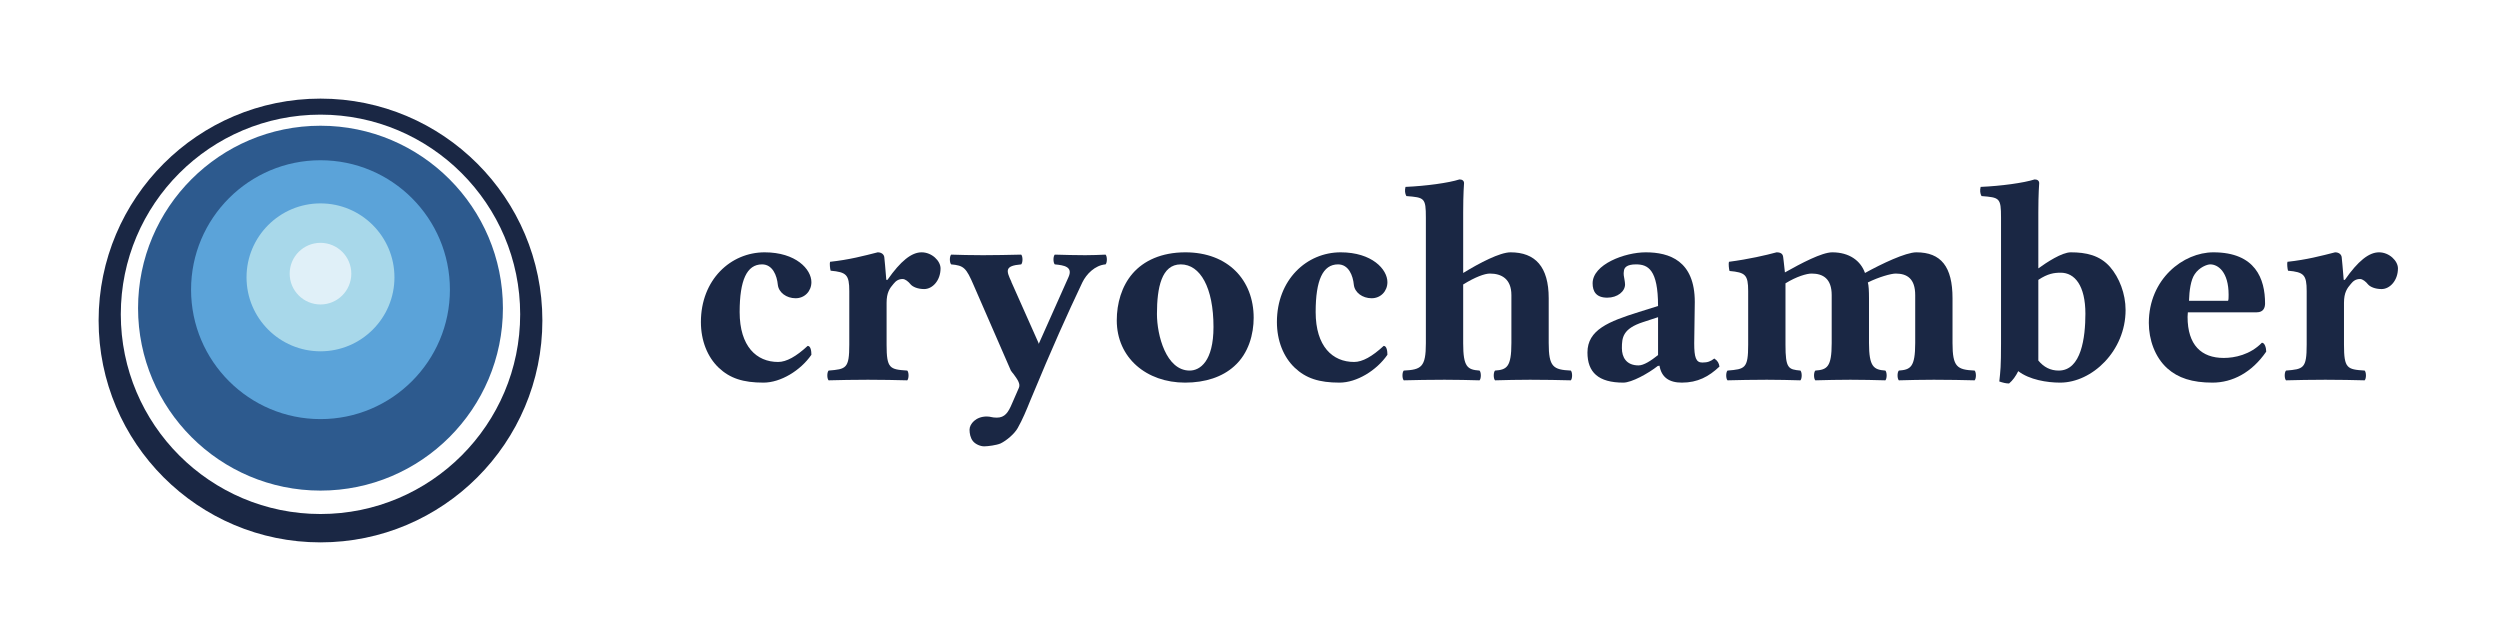
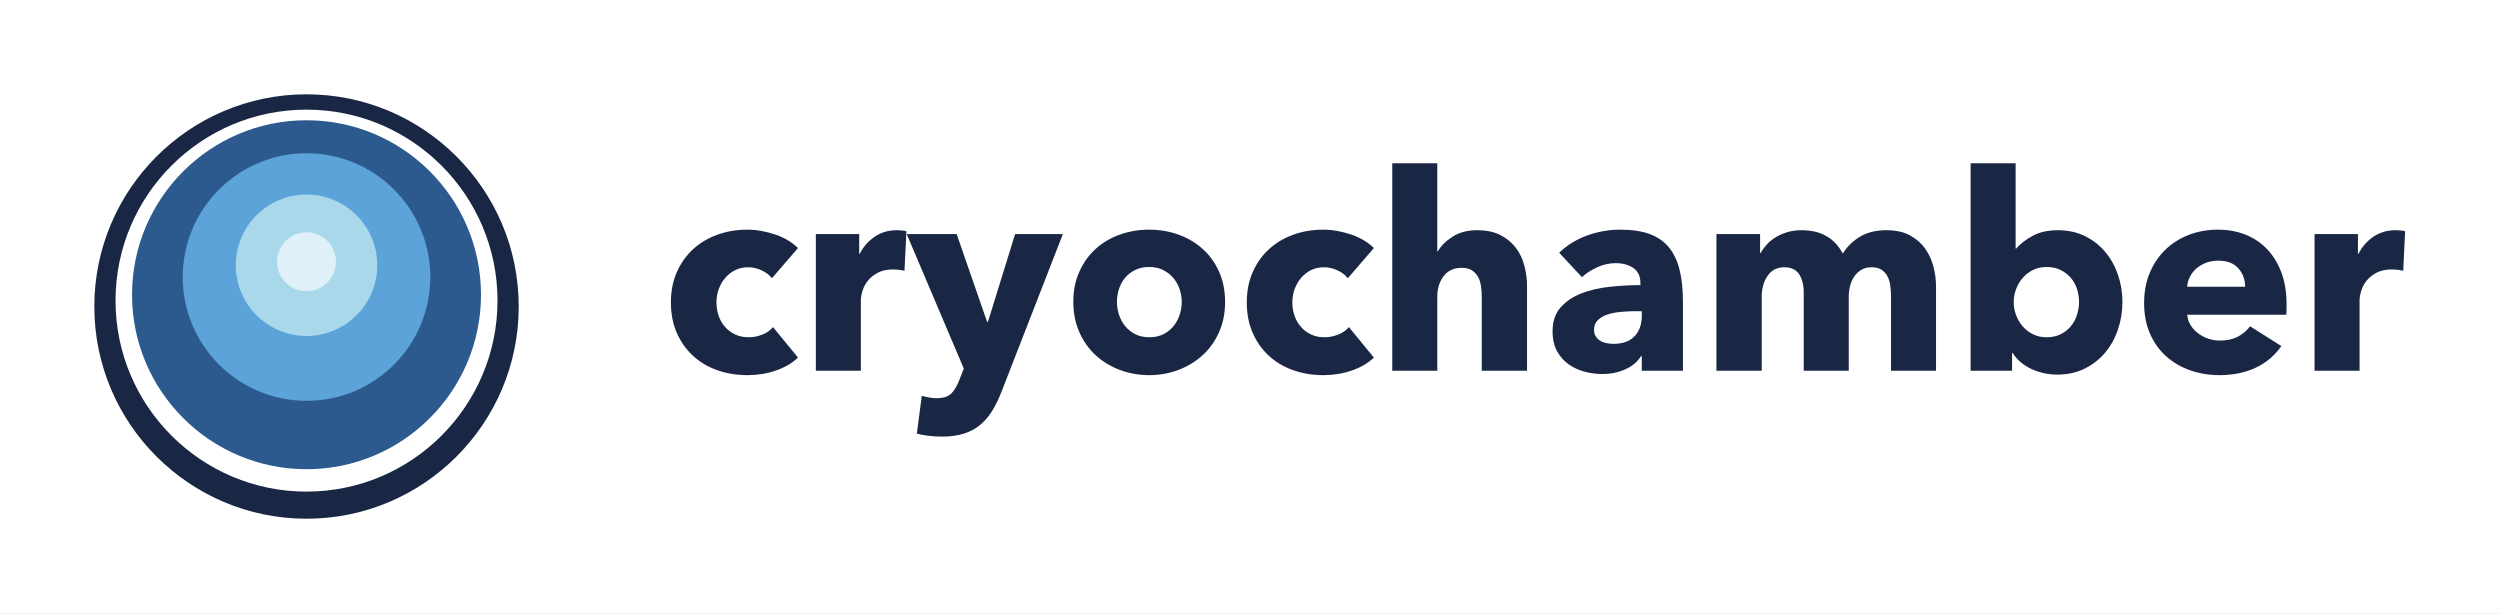
- <svg xmlns="http://www.w3.org/2000/svg" xmlns:xlink="http://www.w3.org/1999/xlink" class="typst-doc" viewBox="0 0 574.909 147.402" width="574.909pt" height="147.402pt">
-   <path class="typst-shape" fill="#ffffff" fill-rule="nonzero" d="M 0 0v 147.402 h 574.909 v -147.402 Z " />
+ <svg xmlns="http://www.w3.org/2000/svg" xmlns:xlink="http://www.w3.org/1999/xlink" class="typst-doc" viewBox="0 0 601.111 147.402" width="601.111pt" height="147.402pt">
+   <path class="typst-shape" fill="#ffffff" fill-rule="nonzero" d="M 0 0v 147.402 h 601.111 v -147.402 Z " />
  <g>
    <g class="typst-group" transform="matrix(1 0 0 1 22.67717 22.67717)">
      <g>
        <path class="typst-shape" fill="#1a2744" fill-rule="nonzero" d="M 0 0m 51.024 0 c -28.154 0 -51.024 22.87 -51.024 51.024 c 0 28.154 22.87 51.024 51.024 51.024 c 28.154 0 51.024 -22.87 51.024 -51.024 c 0 -28.154 -22.87 -51.024 -51.024 -51.024 Z " />
        <path class="typst-shape" fill="#ffffff" fill-rule="nonzero" transform="matrix(1 0 0 1 5.102362 3.685039)" d="M 0 0m 45.921 0 c -25.339 0 -45.921 20.583 -45.921 45.921 c 0 25.339 20.583 45.921 45.921 45.921 c 25.339 0 45.921 -20.583 45.921 -45.921 c 0 -25.339 -20.583 -45.921 -45.921 -45.921 Z " />
        <path class="typst-shape" fill="#2d5a8e" fill-rule="nonzero" transform="matrix(1 0 0 1 9.070866 6.23622)" d="M 0 0m 41.953 0 c -23.149 0 -41.953 18.804 -41.953 41.953 c 0 23.149 18.804 41.953 41.953 41.953 c 23.149 0 41.953 -18.804 41.953 -41.953 c 0 -23.149 -18.804 -41.953 -41.953 -41.953 Z " />
        <path class="typst-shape" fill="#5ba3d9" fill-rule="nonzero" transform="matrix(1 0 0 1 21.25984 14.17323)" d="M 0 0m 29.764 0 c -16.423 0 -29.764 13.341 -29.764 29.764 c 0 16.423 13.341 29.764 29.764 29.764 c 16.423 0 29.764 -13.341 29.764 -29.764 c 0 -16.423 -13.341 -29.764 -29.764 -29.764 Z " />
        <path class="typst-shape" fill="#a8d8ea" fill-rule="nonzero" transform="matrix(1 0 0 1 34.01575 24.09449)" d="M 0 0m 17.008 0 c -9.385 0 -17.008 7.623 -17.008 17.008 c 0 9.385 7.623 17.008 17.008 17.008 c 9.385 0 17.008 -7.623 17.008 -17.008 c 0 -9.385 -7.623 -17.008 -17.008 -17.008 Z " />
        <path class="typst-shape" fill="#e0f0f8" fill-rule="nonzero" transform="matrix(1 0 0 1 43.93701 33.16535)" d="M 0 0m 7.087 0 c -3.91 0 -7.087 3.176 -7.087 7.087 c 0 3.91 3.176 7.087 7.087 7.087 c 3.91 0 7.087 -3.176 7.087 -7.087 c 0 -3.91 -3.176 -7.087 -7.087 -7.087 Z " />
-         <path class="typst-shape" fill="none" transform="matrix(1 0 0 1 136.063 22.08262)" d="M 0 0h 393.492 v 57.882 h -393.492 v -57.882 Z " />
+         <path class="typst-shape" fill="none" transform="matrix(1 0 0 1 136.063 19.73962)" d="M 0 0h 419.694 v 62.568 h -419.694 v -62.568 Z " />
        <g class="typst-group">
          <g>
-             <g class="typst-group" transform="matrix(1 0 0 1 136.063 22.08262)">
+             <g class="typst-group" transform="matrix(1 0 0 1 136.063 19.73962)">
              <g>
-                 <g class="typst-text" transform="matrix(1 0 0 -1 0 42.57)">
-                   <use xlink:href="#g185AE93CAAF81FD204C3AADAA79EC4C7" x="0" y="0" fill="#1a2744" fill-rule="nonzero" />
-                   <use xlink:href="#gFE5F6431C5228E347A33DE5D48D65688" x="30.096" y="0" fill="#1a2744" fill-rule="nonzero" />
-                   <use xlink:href="#g1A89E90B2DF951D6AB082786A354DE26" x="59.334" y="0" fill="#1a2744" fill-rule="nonzero" />
-                   <use xlink:href="#gE587C20191E470AEC95997F0EA5C34BD" x="95.634" y="0" fill="#1a2744" fill-rule="nonzero" />
-                   <use xlink:href="#g185AE93CAAF81FD204C3AADAA79EC4C7" x="132.462" y="0" fill="#1a2744" fill-rule="nonzero" />
-                   <use xlink:href="#g15CCA719CA107212647A9DF78AD40B18" x="162.558" y="0" fill="#1a2744" fill-rule="nonzero" />
-                   <use xlink:href="#gF00B1756F57052218D39A139E8D2F6F0" x="203.412" y="0" fill="#1a2744" fill-rule="nonzero" />
-                   <use xlink:href="#gD1C979155A4561A5EB8831BB080915AE" x="236.808" y="0" fill="#1a2744" fill-rule="nonzero" />
-                   <use xlink:href="#gC493507D6DA5EEF8B9EF86DED044A35" x="296.538" y="0" fill="#1a2744" fill-rule="nonzero" />
-                   <use xlink:href="#g29E053F47F76E03C90F79538A28E8CE9" x="332.97" y="0" fill="#1a2744" fill-rule="nonzero" />
-                   <use xlink:href="#gFE5F6431C5228E347A33DE5D48D65688" x="365.244" y="0" fill="#1a2744" fill-rule="nonzero" />
+                 <g class="typst-text" transform="matrix(1 0 0 -1 0 46.728)">
+                   <use xlink:href="#g82B07822AF2D46B4F40F8B0F0647B3D9" x="0" y="0" fill="#1a2744" fill-rule="nonzero" />
+                   <use xlink:href="#g3DA9F6BBC04DC43DAF34A2D43E326944" x="33.198" y="0" fill="#1a2744" fill-rule="nonzero" />
+                   <use xlink:href="#g5213338F6650B5858FAD9B0821D4A34C" x="59.334" y="0" fill="#1a2744" fill-rule="nonzero" />
+                   <use xlink:href="#g4C1AB4318D9E55A19825A2B7AEDB85C9" x="96.756" y="0" fill="#1a2744" fill-rule="nonzero" />
+                   <use xlink:href="#g82B07822AF2D46B4F40F8B0F0647B3D9" x="138.468" y="0" fill="#1a2744" fill-rule="nonzero" />
+                   <use xlink:href="#g8A3A3DAC368661264ADDCEB710BC0422" x="171.666" y="0" fill="#1a2744" fill-rule="nonzero" />
+                   <use xlink:href="#g4FB61A772EBA1A5DD9D69B9CDD035452" x="212.388" y="0" fill="#1a2744" fill-rule="nonzero" />
+                   <use xlink:href="#gA99D6B1F11169D85BB22EE48FA7B023D" x="249.744" y="0" fill="#1a2744" fill-rule="nonzero" />
+                   <use xlink:href="#gED7B11F64802BADFA52306896B9E9925" x="310.728" y="0" fill="#1a2744" fill-rule="nonzero" />
+                   <use xlink:href="#gF268897469E2A30FB01513D416459AE" x="354.222" y="0" fill="#1a2744" fill-rule="nonzero" />
+                   <use xlink:href="#g3DA9F6BBC04DC43DAF34A2D43E326944" x="393.558" y="0" fill="#1a2744" fill-rule="nonzero" />
                </g>
              </g>
            </g>
          </g>
        </g>
        <path class="typst-shape" fill="none" transform="matrix(1 0 0 1 391.1811 51.02362)" d="M 0 0Z " />
        <g class="typst-group">
          <g>
            <g class="typst-group" transform="matrix(1 0 0 1 391.1811 51.02362)">
              <g />
            </g>
          </g>
        </g>
      </g>
    </g>
  </g>
  <defs id="glyph">
-     <symbol id="g185AE93CAAF81FD204C3AADAA79EC4C7" overflow="visible">
-       <path d="M 0 0m 27.852 5.742 c 0 0.792 -0.132 2.046 -0.858 2.046 c -2.64 -2.442 -4.884 -3.696 -6.798 -3.696 c -4.95 0 -8.844 3.564 -8.844 11.484 c 0 7.326 1.65 10.956 5.148 10.956 c 2.442 0 3.432 -2.574 3.63 -4.686 c 0.198 -1.782 1.98 -3.102 4.092 -3.102 c 2.112 0 3.63 1.65 3.63 3.696 c 0 2.97 -3.564 6.864 -10.758 6.864 c -7.788 0 -14.652 -6.27 -14.652 -16.038 c 0 -4.29 1.518 -8.052 4.092 -10.494 c 2.574 -2.442 5.61 -3.432 10.296 -3.432 c 3.96 0 8.514 2.772 11.022 6.402 Z " />
+     <symbol id="g82B07822AF2D46B4F40F8B0F0647B3D9" overflow="visible">
+       <path d="M 0 0m 26.862 22.242 q -0.924 1.188 -2.508 1.914 q -1.584 0.726 -3.234 0.726 q -1.716 0 -3.102 -0.693 q -1.386 -0.693 -2.376 -1.848 q -0.99 -1.155 -1.551 -2.673 q -0.561 -1.518 -0.561 -3.234 q 0 -1.716 0.528 -3.234 q 0.528 -1.518 1.551 -2.673 q 1.023 -1.155 2.442 -1.815 q 1.419 -0.66 3.201 -0.66 q 1.65 0 3.267 0.627 q 1.617 0.627 2.607 1.815 l 6.006 -7.326 q -2.046 -1.98 -5.28 -3.102 q -3.234 -1.122 -6.864 -1.122 q -3.894 0 -7.26 1.188 q -3.366 1.188 -5.841 3.465 q -2.475 2.277 -3.894 5.511 q -1.419 3.234 -1.419 7.326 q 0 4.026 1.419 7.26 q 1.419 3.234 3.894 5.511 q 2.475 2.277 5.841 3.498 q 3.366 1.221 7.194 1.221 q 1.782 0 3.531 -0.33 q 1.749 -0.33 3.366 -0.891 q 1.617 -0.561 2.97 -1.386 q 1.353 -0.825 2.343 -1.815 l -6.27 -7.26 Z " />
    </symbol>
-     <symbol id="gFE5F6431C5228E347A33DE5D48D65688" overflow="visible">
-       <path d="M 0 0m 15.048 17.688 c 0 2.376 0.726 3.366 1.584 4.356 c 0.528 0.66 1.122 1.122 2.112 1.122 c 0.594 0 1.32 -0.594 1.848 -1.254 c 0.462 -0.528 1.584 -1.056 3.102 -1.056 c 1.914 0 3.762 1.98 3.762 4.752 c 0 1.716 -1.98 3.696 -4.356 3.696 c -2.31 0 -4.818 -1.98 -7.854 -6.336 h -0.264 c -0.132 1.98 -0.462 5.214 -0.462 5.214 c -0.066 0.594 -0.594 1.122 -1.518 1.122 c -3.102 -0.792 -6.6 -1.716 -10.956 -2.178 c -0.132 -0.396 0 -1.65 0.132 -2.046 c 3.63 -0.33 4.29 -0.924 4.29 -4.686 v -12.342 c 0 -5.478 -0.726 -5.61 -4.752 -5.94 c -0.396 -0.396 -0.396 -1.848 0 -2.244 c 2.772 0.066 5.544 0.132 9.042 0.132 c 3.498 0 6.204 -0.066 9.042 -0.132 c 0.396 0.396 0.396 1.848 0 2.244 c -4.026 0.264 -4.752 0.462 -4.752 5.94 Z " />
+     <symbol id="g3DA9F6BBC04DC43DAF34A2D43E326944" overflow="visible">
+       <path d="M 0 0m 25.542 24.024 q -0.726 0.198 -1.419 0.264 q -0.693 0.066 -1.353 0.066 q -2.178 0 -3.663 -0.792 q -1.485 -0.792 -2.376 -1.914 q -0.891 -1.122 -1.287 -2.442 q -0.396 -1.32 -0.396 -2.31 v -16.896 h -10.824 v 32.868 h 10.428 v -4.752 h 0.132 q 1.254 2.508 3.564 4.092 q 2.31 1.584 5.346 1.584 q 0.66 0 1.287 -0.066 q 0.627 -0.066 1.023 -0.198 l -0.462 -9.504 Z " />
    </symbol>
-     <symbol id="g1A89E90B2DF951D6AB082786A354DE26" overflow="visible">
-       <path d="M 0 0m 15.972 -11.088 c 1.056 1.848 2.046 4.224 2.838 6.204 c 5.28 12.738 8.514 19.866 12.012 27.258 c 0.924 1.914 2.904 3.96 5.346 4.158 c 0.396 0.396 0.396 1.848 0 2.244 c -1.65 -0.066 -2.838 -0.132 -4.686 -0.132 c -2.31 0 -4.554 0.066 -6.996 0.132 c -0.396 -0.396 -0.396 -1.848 0 -2.244 c 2.112 -0.198 4.224 -0.528 3.168 -2.904 l -6.798 -15.246 c 0 -0.066 0 -0.066 -0.066 -0.132 c 0 0.066 0 0.132 -0.066 0.264 l -6.138 13.794 c -0.066 0.066 -0.066 0.132 -0.066 0.198 c -1.188 2.574 -1.65 3.696 2.244 4.026 c 0.396 0.396 0.396 1.848 0 2.244 c -2.442 -0.066 -6.402 -0.132 -8.778 -0.132 c -2.244 0 -6.006 0.066 -7.326 0.132 c -0.396 -0.396 -0.396 -1.848 0 -2.244 c 2.904 -0.264 3.432 -0.726 5.214 -4.884 l 8.514 -19.536 c 0.198 -0.33 0.462 -0.594 0.66 -0.858 c 0.858 -1.188 1.584 -2.178 1.188 -3.102 l -1.584 -3.63 c -0.858 -2.046 -1.65 -3.234 -3.498 -3.234 c -1.188 0 -1.386 0.264 -2.31 0.264 c -2.508 0 -3.96 -1.716 -3.96 -3.036 c 0 -0.858 0.198 -1.914 0.792 -2.64 c 0.594 -0.726 1.716 -1.188 2.574 -1.188 c 0.858 0 2.838 0.264 3.762 0.66 c 1.386 0.66 3.234 2.244 3.96 3.564 Z " />
+     <symbol id="g5213338F6650B5858FAD9B0821D4A34C" overflow="visible">
+       <path d="M 0 0m 22.77 -4.95 q -0.99 -2.574 -2.211 -4.587 q -1.221 -2.013 -2.904 -3.432 q -1.683 -1.419 -3.96 -2.145 q -2.277 -0.726 -5.379 -0.726 q -1.518 0 -3.135 0.198 q -1.617 0.198 -2.805 0.528 l 1.188 9.108 q 0.792 -0.264 1.749 -0.429 q 0.957 -0.165 1.749 -0.165 q 2.508 0 3.63 1.155 q 1.122 1.155 1.914 3.267 l 1.056 2.706 l -13.728 32.34 h 12.012 l 7.326 -21.12 h 0.198 l 6.534 21.12 h 11.484 l -14.718 -37.818 Z " />
    </symbol>
-     <symbol id="gE587C20191E470AEC95997F0EA5C34BD" overflow="visible">
-       <path d="M 0 0m 2.442 13.662 c 0 -8.646 6.864 -14.322 15.708 -14.322 c 4.686 0 8.58 1.32 11.286 3.762 c 3.366 2.97 4.488 7.458 4.488 11.154 c 0 8.646 -5.874 15.048 -15.708 15.048 c -5.478 0 -9.57 -1.914 -12.144 -4.884 c -2.508 -2.904 -3.63 -6.864 -3.63 -10.758 Z m 14.718 12.87 c 4.488 0 7.524 -5.346 7.524 -14.388 c 0 -7.92 -3.102 -10.032 -5.478 -10.032 c -5.412 0 -7.524 8.118 -7.524 13.002 c 0 6.072 1.056 11.418 5.478 11.418 Z " />
+     <symbol id="g4C1AB4318D9E55A19825A2B7AEDB85C9" overflow="visible">
+       <path d="M 0 0m 39.072 16.566 q 0 -4.026 -1.452 -7.293 q -1.452 -3.267 -3.96 -5.544 q -2.508 -2.277 -5.808 -3.531 q -3.3 -1.254 -7.062 -1.254 q -3.696 0 -7.029 1.254 q -3.333 1.254 -5.808 3.531 q -2.475 2.277 -3.927 5.544 q -1.452 3.267 -1.452 7.293 q 0 4.026 1.452 7.26 q 1.452 3.234 3.927 5.478 q 2.475 2.244 5.808 3.432 q 3.333 1.188 7.029 1.188 q 3.762 0 7.062 -1.188 q 3.3 -1.188 5.808 -3.432 q 2.508 -2.244 3.96 -5.478 q 1.452 -3.234 1.452 -7.26 Z m -10.428 0 q 0 1.584 -0.528 3.102 q -0.528 1.518 -1.518 2.673 q -0.99 1.155 -2.442 1.881 q -1.452 0.726 -3.366 0.726 q -1.914 0 -3.366 -0.726 q -1.452 -0.726 -2.409 -1.881 q -0.957 -1.155 -1.452 -2.673 q -0.495 -1.518 -0.495 -3.102 q 0 -1.584 0.495 -3.102 q 0.495 -1.518 1.485 -2.739 q 0.99 -1.221 2.442 -1.947 q 1.452 -0.726 3.366 -0.726 q 1.914 0 3.366 0.726 q 1.452 0.726 2.442 1.947 q 0.99 1.221 1.485 2.739 q 0.495 1.518 0.495 3.102 Z " />
    </symbol>
-     <symbol id="g15CCA719CA107212647A9DF78AD40B18" overflow="visible">
-       <path d="M 0 0m 34.848 8.448 v 10.296 c 0 7.26 -3.102 10.56 -8.778 10.56 c -2.442 0 -7.128 -2.442 -10.89 -4.752 v 13.926 c 0 4.29 0.198 6.732 0.198 6.732 c 0 0.594 -0.462 0.858 -1.056 0.858 c -2.442 -0.792 -7.722 -1.518 -12.408 -1.716 c -0.198 -0.792 -0.132 -1.518 0.198 -2.112 c 4.158 -0.33 4.488 -0.396 4.488 -4.95 v -28.908 c 0 -5.478 -1.056 -6.072 -5.082 -6.27 c -0.396 -0.396 -0.396 -1.848 0 -2.244 c 2.772 0.066 5.742 0.132 9.372 0.132 c 3.168 0 5.214 -0.066 8.052 -0.132 c 0.396 0.396 0.396 1.848 0 2.244 c -2.772 0.198 -3.762 0.792 -3.762 6.27 v 13.53 c 2.772 1.716 4.95 2.508 6.138 2.508 c 2.64 0 4.95 -1.188 4.95 -4.95 v -11.022 c 0 -5.544 -1.056 -6.138 -3.762 -6.336 c -0.396 -0.396 -0.396 -1.848 0 -2.244 c 2.772 0.066 4.884 0.132 8.052 0.132 c 3.63 0 6.534 -0.066 9.372 -0.132 c 0.396 0.396 0.396 1.848 0 2.244 c -4.026 0.198 -5.082 0.792 -5.082 6.336 Z " />
+     <symbol id="g8A3A3DAC368661264ADDCEB710BC0422" overflow="visible">
+       <path d="M 0 0m 25.872 0 v 17.82 q 0 1.386 -0.198 2.64 q -0.198 1.254 -0.759 2.211 q -0.561 0.957 -1.485 1.518 q -0.924 0.561 -2.376 0.561 q -2.838 0 -4.356 -2.013 q -1.518 -2.013 -1.518 -4.983 v -17.754 h -10.824 v 49.896 h 10.824 v -21.186 h 0.132 q 1.122 1.98 3.564 3.531 q 2.442 1.551 5.874 1.551 q 3.366 0 5.643 -1.188 q 2.277 -1.188 3.696 -3.069 q 1.419 -1.881 2.046 -4.323 q 0.627 -2.442 0.627 -4.884 v -20.328 h -10.89 Z " />
    </symbol>
-     <symbol id="gF00B1756F57052218D39A139E8D2F6F0" overflow="visible">
-       <path d="M 0 0m 19.47 3.234 c 0.462 -2.706 2.244 -3.894 5.148 -3.894 c 3.63 0 6.204 1.386 8.646 3.696 c -0.132 0.792 -0.396 1.32 -1.188 1.848 c -0.858 -0.66 -1.518 -0.924 -2.772 -0.924 c -1.452 0 -1.848 1.188 -1.848 4.422 l 0.132 9.504 c 0 9.504 -5.874 11.418 -11.286 11.418 c -4.818 0 -12.21 -2.772 -12.21 -7.128 c 0 -1.848 0.792 -3.3 3.366 -3.3 c 2.376 0 4.092 1.452 4.092 3.036 c 0 0.33 -0.066 0.726 -0.132 1.122 c -0.132 0.66 -0.264 1.32 -0.132 1.98 c 0.066 0.726 0.594 1.518 2.772 1.518 c 2.772 0 5.082 -1.188 5.082 -9.57 l -4.422 -1.386 c -6.93 -2.178 -11.814 -4.092 -11.814 -9.306 c 0 -4.554 2.508 -6.93 8.25 -6.93 c 1.914 0 5.742 2.112 7.92 3.828 Z m -0.33 11.154 v -8.712 c -1.65 -1.32 -3.3 -2.376 -4.488 -2.376 c -2.838 0 -3.828 1.914 -3.828 3.96 c 0 2.442 0.198 4.488 4.884 6.006 Z " />
+     <symbol id="g4FB61A772EBA1A5DD9D69B9CDD035452" overflow="visible">
+       <path d="M 0 0m 23.628 14.322 h -1.386 q -1.782 0 -3.597 -0.165 q -1.815 -0.165 -3.234 -0.627 q -1.419 -0.462 -2.343 -1.353 q -0.924 -0.891 -0.924 -2.343 q 0 -0.924 0.429 -1.584 q 0.429 -0.66 1.089 -1.056 q 0.66 -0.396 1.518 -0.561 q 0.858 -0.165 1.65 -0.165 q 3.3 0 5.049 1.815 q 1.749 1.815 1.749 4.917 v 1.122 Z m -19.866 14.058 q 2.904 2.772 6.765 4.158 q 3.861 1.386 7.887 1.386 q 4.158 0 7.029 -1.023 q 2.871 -1.023 4.653 -3.168 q 1.782 -2.145 2.607 -5.412 q 0.825 -3.267 0.825 -7.755 v -16.566 h -9.9 v 3.498 h -0.198 q -1.254 -2.046 -3.795 -3.168 q -2.541 -1.122 -5.511 -1.122 q -1.98 0 -4.092 0.528 q -2.112 0.528 -3.861 1.716 q -1.749 1.188 -2.871 3.168 q -1.122 1.98 -1.122 4.884 q 0 3.564 1.947 5.742 q 1.947 2.178 5.016 3.366 q 3.069 1.188 6.831 1.584 q 3.762 0.396 7.326 0.396 v 0.528 q 0 2.442 -1.716 3.597 q -1.716 1.155 -4.224 1.155 q -2.31 0 -4.455 -0.99 q -2.145 -0.99 -3.663 -2.376 l -5.478 5.874 Z " />
    </symbol>
-     <symbol id="gD1C979155A4561A5EB8831BB080915AE" overflow="visible">
-       <path d="M 0 0m 15.048 8.052 v 13.134 c 0 0.33 0 0.66 0 0.99 c 2.574 1.584 4.884 2.244 6.006 2.244 c 2.64 0 4.62 -1.188 4.62 -4.95 v -11.022 c 0 -5.544 -1.056 -6.138 -3.762 -6.336 c -0.396 -0.396 -0.396 -1.848 0 -2.244 c 2.772 0.066 4.884 0.132 8.052 0.132 c 3.168 0 5.214 -0.066 8.052 -0.132 c 0.396 0.396 0.396 1.848 0 2.244 c -2.64 0.198 -3.762 0.792 -3.762 6.336 v 10.296 c 0 1.65 -0.066 2.97 -0.264 3.63 c 2.508 1.254 5.346 2.046 6.402 2.046 c 2.64 0 4.488 -1.188 4.488 -4.95 v -11.022 c 0 -5.544 -1.056 -6.138 -3.762 -6.336 c -0.396 -0.396 -0.396 -1.848 0 -2.244 c 2.772 0.066 4.884 0.132 8.052 0.132 c 3.63 0 6.534 -0.066 9.372 -0.132 c 0.396 0.396 0.396 1.848 0 2.244 c -4.026 0.198 -5.082 0.792 -5.082 6.336 v 10.296 c 0 7.26 -2.64 10.56 -8.316 10.56 c -2.442 0 -7.986 -2.64 -11.814 -4.752 c -0.99 2.838 -3.63 4.752 -7.524 4.752 c -2.376 0 -7.128 -2.508 -10.89 -4.62 c -0.198 1.98 -0.396 3.498 -0.396 3.498 c -0.066 0.792 -0.594 1.122 -1.518 1.122 c -2.442 -0.66 -6.402 -1.584 -10.956 -2.178 c -0.132 -0.396 0 -1.716 0.132 -2.112 c 3.63 -0.33 4.29 -0.858 4.29 -4.62 v -12.342 c 0 -5.478 -0.726 -5.61 -4.752 -5.94 c -0.396 -0.396 -0.396 -1.848 0 -2.244 c 2.772 0.066 5.544 0.132 9.042 0.132 c 3.036 0 4.884 -0.066 7.722 -0.132 c 0.396 0.396 0.396 1.848 0 2.244 c -2.772 0.264 -3.432 0.462 -3.432 5.94 Z " />
+     <symbol id="gA99D6B1F11169D85BB22EE48FA7B023D" overflow="visible">
+       <path d="M 0 0m 46.2 0 v 17.952 q 0 1.386 -0.198 2.673 q -0.198 1.287 -0.726 2.211 q -0.528 0.924 -1.419 1.485 q -0.891 0.561 -2.343 0.561 q -1.386 0 -2.409 -0.594 q -1.023 -0.594 -1.716 -1.584 q -0.693 -0.99 -1.023 -2.277 q -0.33 -1.287 -0.33 -2.673 v -17.754 h -10.824 v 18.744 q 0 2.838 -1.122 4.488 q -1.122 1.65 -3.564 1.65 q -2.574 0 -3.993 -2.046 q -1.419 -2.046 -1.419 -5.016 v -17.82 h -10.89 v 32.868 h 10.494 v -4.554 h 0.132 q 0.594 1.056 1.485 2.046 q 0.891 0.99 2.145 1.749 q 1.254 0.759 2.805 1.221 q 1.551 0.462 3.399 0.462 q 3.564 0 6.039 -1.452 q 2.475 -1.452 3.861 -4.158 q 1.65 2.574 4.224 4.092 q 2.574 1.518 6.27 1.518 q 3.366 0 5.643 -1.221 q 2.277 -1.221 3.663 -3.168 q 1.386 -1.947 2.013 -4.356 q 0.627 -2.409 0.627 -4.719 v -20.328 h -10.824 Z " />
    </symbol>
-     <symbol id="gC493507D6DA5EEF8B9EF86DED044A35" overflow="visible">
-       <path d="M 0 0m 4.884 8.382 c 0 -5.478 -0.132 -6.27 -0.396 -8.778 c 0.792 -0.264 1.518 -0.462 2.244 -0.462 c 0.858 0.726 1.518 1.65 2.112 2.838 c 2.574 -1.98 6.6 -2.64 9.636 -2.64 c 7.326 0 15.048 7.26 15.048 16.698 c 0 3.762 -1.452 7.458 -3.564 9.9 c -2.376 2.706 -5.544 3.366 -9.042 3.366 c -2.046 0 -5.544 -2.31 -7.458 -3.696 v 12.87 c 0 4.29 0.198 6.732 0.198 6.732 c 0 0.594 -0.462 0.858 -1.056 0.858 c -2.442 -0.792 -7.722 -1.518 -12.408 -1.716 c -0.198 -0.792 -0.132 -1.518 0.198 -2.112 c 4.158 -0.33 4.488 -0.396 4.488 -4.95 Z m 8.58 14.586 c 2.178 1.452 3.63 1.65 5.148 1.65 c 3.234 0 5.676 -2.97 5.676 -9.438 c 0 -5.412 -0.924 -13.068 -6.138 -13.068 c -1.914 0 -3.432 0.792 -4.686 2.31 Z " />
+     <symbol id="gED7B11F64802BADFA52306896B9E9925" overflow="visible">
+       <path d="M 0 0m 40.854 16.566 q 0 -3.432 -1.056 -6.6 q -1.056 -3.168 -3.069 -5.577 q -2.013 -2.409 -4.917 -3.861 q -2.904 -1.452 -6.6 -1.452 q -3.3 0 -6.237 1.353 q -2.937 1.353 -4.521 3.861 h -0.132 v -4.29 h -9.966 v 49.896 h 10.824 v -20.526 h 0.132 q 1.386 1.65 3.894 3.036 q 2.508 1.386 6.138 1.386 q 3.564 0 6.435 -1.386 q 2.871 -1.386 4.884 -3.762 q 2.013 -2.376 3.102 -5.511 q 1.089 -3.135 1.089 -6.567 Z m -10.428 0 q 0 1.584 -0.495 3.102 q -0.495 1.518 -1.485 2.673 q -0.99 1.155 -2.442 1.881 q -1.452 0.726 -3.366 0.726 q -1.848 0 -3.3 -0.726 q -1.452 -0.726 -2.475 -1.914 q -1.023 -1.188 -1.584 -2.706 q -0.561 -1.518 -0.561 -3.102 q 0 -1.584 0.561 -3.102 q 0.561 -1.518 1.584 -2.706 q 1.023 -1.188 2.475 -1.914 q 1.452 -0.726 3.3 -0.726 q 1.914 0 3.366 0.726 q 1.452 0.726 2.442 1.914 q 0.99 1.188 1.485 2.739 q 0.495 1.551 0.495 3.135 Z " />
    </symbol>
-     <symbol id="g29E053F47F76E03C90F79538A28E8CE9" overflow="visible">
-       <path d="M 0 0m 28.446 8.514 c -2.706 -2.772 -6.27 -3.498 -8.778 -3.498 c -5.148 0 -8.316 2.97 -8.316 9.438 c 0 0.462 0.066 0.726 0.066 1.056 h 15.84 c 1.584 0 1.914 1.122 1.914 2.046 c 0 5.61 -2.178 11.748 -11.88 11.748 c -6.93 0 -14.85 -6.138 -14.85 -16.236 c 0 -3.828 1.386 -7.854 4.224 -10.428 c 2.508 -2.244 5.742 -3.3 10.428 -3.3 c 4.554 0 9.042 2.31 12.342 7.128 c 0 0.858 -0.33 2.046 -0.99 2.046 Z m -16.764 9.636 c 0.066 2.31 0.396 4.818 1.32 6.138 c 1.056 1.584 2.838 2.244 3.564 2.244 c 1.782 0 4.224 -1.716 4.224 -6.996 c 0 -0.396 0 -1.254 -0.132 -1.386 Z " />
+     <symbol id="gF268897469E2A30FB01513D416459AE" overflow="visible">
+       <path d="M 0 0m 26.862 20.196 q 0 2.574 -1.617 4.422 q -1.617 1.848 -4.851 1.848 q -1.584 0 -2.904 -0.495 q -1.32 -0.495 -2.31 -1.353 q -0.99 -0.858 -1.584 -2.013 q -0.594 -1.155 -0.66 -2.409 h 13.926 Z m 9.966 -4.158 q 0 -0.66 0 -1.32 q 0 -0.66 -0.066 -1.254 h -23.826 q 0.132 -1.386 0.825 -2.508 q 0.693 -1.122 1.782 -1.947 q 1.089 -0.825 2.442 -1.287 q 1.353 -0.462 2.805 -0.462 q 2.574 0 4.356 0.957 q 1.782 0.957 2.904 2.475 l 7.524 -4.752 q -2.31 -3.366 -6.105 -5.181 q -3.795 -1.815 -8.811 -1.815 q -3.696 0 -6.996 1.155 q -3.3 1.155 -5.775 3.366 q -2.475 2.211 -3.894 5.445 q -1.419 3.234 -1.419 7.392 q 0 4.026 1.386 7.293 q 1.386 3.267 3.762 5.544 q 2.376 2.277 5.61 3.531 q 3.234 1.254 6.996 1.254 q 3.63 0 6.666 -1.221 q 3.036 -1.221 5.214 -3.531 q 2.178 -2.31 3.399 -5.61 q 1.221 -3.3 1.221 -7.524 Z " />
    </symbol>
  </defs>
</svg>
